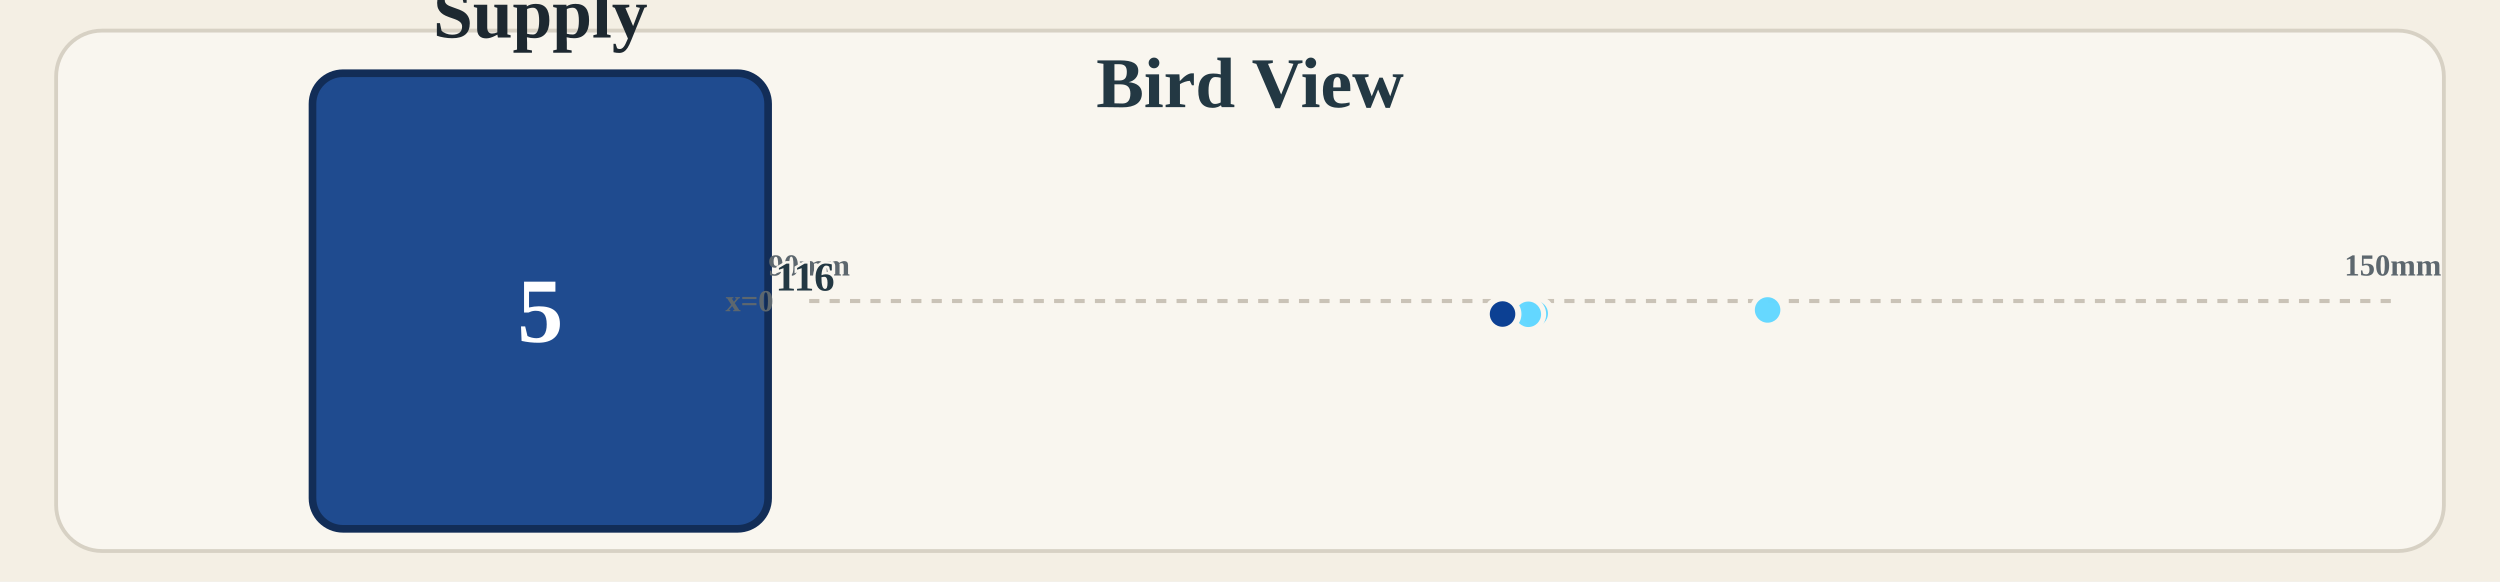
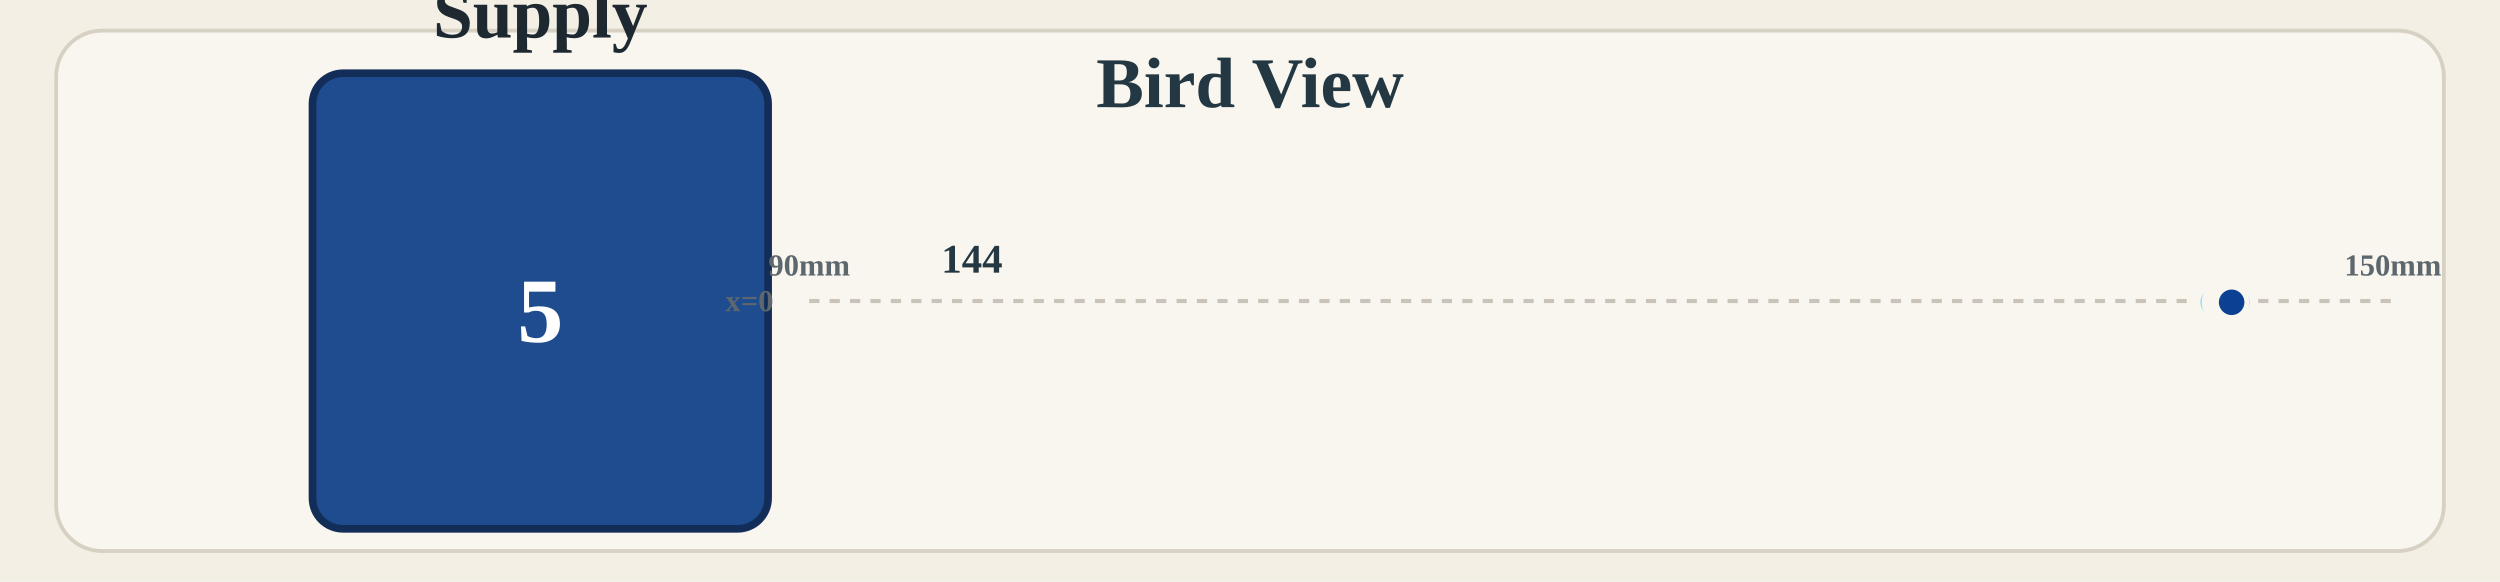
<svg xmlns="http://www.w3.org/2000/svg" width="980" height="228" viewBox="0 0 980 228">
  <rect width="100%" height="100%" fill="#f4efe4" />
  <rect x="22" y="12" width="936" height="204" rx="18" fill="#f9f6ef" stroke="#d7d1c4" stroke-width="1.5" />
  <text x="490.0" y="42.0" text-anchor="middle" font-size="28" font-weight="900" fill="#233843">Bird View</text>
  <rect x="122.5" y="28.7" width="178.6" height="178.6" fill="#1f4b8f" stroke="#122d57" stroke-width="3" rx="12.0" />
  <text x="211.8" y="14.7" text-anchor="middle" font-size="28" font-weight="600" fill="#1d2830">Supply</text>
  <text x="211.8" y="134.0" text-anchor="middle" font-size="36.0" font-weight="700" fill="#ffffff">5</text>
  <line x1="317.2" y1="118.0" x2="938.0" y2="118.0" stroke="#b7aea0" stroke-width="1.6" stroke-dasharray="4 4" opacity="0.7" />
  <text x="317.2" y="108.0" text-anchor="middle" font-size="12" font-weight="600" fill="#5d676e">90mm</text>
  <text x="938.0" y="108.0" text-anchor="middle" font-size="12" font-weight="600" fill="#5d676e">150mm</text>
  <text x="303.2" y="122.0" text-anchor="end" font-size="12" font-weight="700" fill="#5d676e">x=0</text>
-   <circle class="step-history-dot" data-trend="unknown" cx="602.5" cy="122.9" r="6.0" fill="#63d7ff" fill-opacity="0.98" stroke="#f9f6ef" stroke-width="2" />
-   <circle class="step-history-dot" data-trend="neutral" cx="601.8" cy="122.9" r="6.0" fill="#63d7ff" fill-opacity="0.98" stroke="#f9f6ef" stroke-width="2" />
-   <circle class="step-history-dot" data-trend="closer" cx="589.4" cy="123.1" r="6.0" fill="#63d7ff" fill-opacity="0.98" stroke="#f9f6ef" stroke-width="2" />
-   <circle class="step-history-dot" data-trend="neutral" cx="589.4" cy="123.1" r="6.0" fill="#63d7ff" fill-opacity="0.98" stroke="#f9f6ef" stroke-width="2" />
-   <circle class="step-history-dot" data-trend="neutral" cx="590.0" cy="123.1" r="6.0" fill="#63d7ff" fill-opacity="0.98" stroke="#f9f6ef" stroke-width="2" />
-   <circle class="step-history-dot" data-trend="neutral" cx="590.1" cy="123.1" r="6.0" fill="#63d7ff" fill-opacity="0.98" stroke="#f9f6ef" stroke-width="2" />
-   <circle class="step-history-dot" data-trend="further" cx="599.1" cy="123.2" r="6.0" fill="#63d7ff" fill-opacity="0.98" stroke="#f9f6ef" stroke-width="2" />
-   <circle class="step-history-dot" data-trend="closer" cx="588.6" cy="123.1" r="6.0" fill="#63d7ff" fill-opacity="0.98" stroke="#f9f6ef" stroke-width="2" />
-   <circle class="step-history-dot" data-trend="neutral" cx="588.6" cy="123.1" r="6.0" fill="#63d7ff" fill-opacity="0.98" stroke="#f9f6ef" stroke-width="2" />
-   <circle class="step-history-dot" data-trend="neutral" cx="588.8" cy="123.1" r="6.0" fill="#63d7ff" fill-opacity="0.98" stroke="#f9f6ef" stroke-width="2" />
-   <circle class="step-history-dot" data-trend="neutral" cx="588.6" cy="123.1" r="6.0" fill="#63d7ff" fill-opacity="0.98" stroke="#f9f6ef" stroke-width="2" />
-   <circle class="step-history-dot" data-trend="neutral" cx="589.4" cy="123.1" r="6.0" fill="#63d7ff" fill-opacity="0.98" stroke="#f9f6ef" stroke-width="2" />
-   <circle class="step-history-dot" data-trend="further" cx="692.9" cy="121.5" r="6.0" fill="#63d7ff" fill-opacity="0.98" stroke="#f9f6ef" stroke-width="2" />
-   <circle class="step-history-dot" data-trend="closer" cx="588.6" cy="123.1" r="6.0" fill="#63d7ff" fill-opacity="0.98" stroke="#f9f6ef" stroke-width="2" />
-   <circle class="step-history-dot" data-trend="neutral" cx="588.6" cy="123.1" r="6.0" fill="#63d7ff" fill-opacity="0.98" stroke="#f9f6ef" stroke-width="2" />
-   <circle class="step-history-dot" data-trend="neutral" cx="588.8" cy="123.1" r="6.0" fill="#63d7ff" fill-opacity="0.98" stroke="#f9f6ef" stroke-width="2" />
-   <circle class="step-history-dot" data-trend="neutral" cx="589.0" cy="123.1" r="6.0" fill="#63d7ff" fill-opacity="0.98" stroke="#f9f6ef" stroke-width="2" />
-   <circle class="step-history-dot" data-trend="neutral" cx="589.0" cy="123.1" r="6.0" fill="#0b3d91" fill-opacity="0.98" stroke="#f9f6ef" stroke-width="2" />
-   <text x="315.6" y="113.9" text-anchor="middle" font-size="16" font-weight="600" fill="#233843" stroke="#f9f6ef" stroke-width="2" paint-order="stroke">116</text>
+   <circle class="step-history-dot" data-trend="unknown" cx="867.6" cy="118.5" r="6.0" fill="#63d7ff" fill-opacity="0.98" stroke="#f9f6ef" stroke-width="2" />
+   <circle class="step-history-dot" data-trend="neutral" cx="870.8" cy="118.5" r="6.0" fill="#63d7ff" fill-opacity="0.98" stroke="#f9f6ef" stroke-width="2" />
+   <circle class="step-history-dot" data-trend="neutral" cx="870.5" cy="118.5" r="6.0" fill="#63d7ff" fill-opacity="0.98" stroke="#f9f6ef" stroke-width="2" />
+   <circle class="step-history-dot" data-trend="neutral" cx="871.1" cy="118.5" r="6.0" fill="#63d7ff" fill-opacity="0.98" stroke="#f9f6ef" stroke-width="2" />
+   <circle class="step-history-dot" data-trend="neutral" cx="873.2" cy="118.5" r="6.0" fill="#63d7ff" fill-opacity="0.98" stroke="#f9f6ef" stroke-width="2" />
+   <circle class="step-history-dot" data-trend="neutral" cx="872.1" cy="118.5" r="6.0" fill="#63d7ff" fill-opacity="0.98" stroke="#f9f6ef" stroke-width="2" />
+   <circle class="step-history-dot" data-trend="neutral" cx="874.4" cy="118.5" r="6.0" fill="#63d7ff" fill-opacity="0.98" stroke="#f9f6ef" stroke-width="2" />
+   <circle class="step-history-dot" data-trend="neutral" cx="872.0" cy="118.5" r="6.0" fill="#63d7ff" fill-opacity="0.98" stroke="#f9f6ef" stroke-width="2" />
+   <circle class="step-history-dot" data-trend="neutral" cx="871.8" cy="118.5" r="6.0" fill="#63d7ff" fill-opacity="0.98" stroke="#f9f6ef" stroke-width="2" />
+   <circle class="step-history-dot" data-trend="neutral" cx="871.9" cy="118.5" r="6.0" fill="#63d7ff" fill-opacity="0.98" stroke="#f9f6ef" stroke-width="2" />
+   <circle class="step-history-dot" data-trend="neutral" cx="872.9" cy="118.5" r="6.0" fill="#63d7ff" fill-opacity="0.98" stroke="#f9f6ef" stroke-width="2" />
+   <circle class="step-history-dot" data-trend="neutral" cx="870.0" cy="118.5" r="6.0" fill="#63d7ff" fill-opacity="0.98" stroke="#f9f6ef" stroke-width="2" />
+   <circle class="step-history-dot" data-trend="neutral" cx="871.1" cy="118.5" r="6.0" fill="#63d7ff" fill-opacity="0.98" stroke="#f9f6ef" stroke-width="2" />
+   <circle class="step-history-dot" data-trend="neutral" cx="872.0" cy="118.5" r="6.0" fill="#63d7ff" fill-opacity="0.98" stroke="#f9f6ef" stroke-width="2" />
+   <circle class="step-history-dot" data-trend="neutral" cx="873.7" cy="118.5" r="6.0" fill="#63d7ff" fill-opacity="0.98" stroke="#f9f6ef" stroke-width="2" />
+   <circle class="step-history-dot" data-trend="neutral" cx="876.0" cy="118.5" r="6.0" fill="#63d7ff" fill-opacity="0.98" stroke="#f9f6ef" stroke-width="2" />
+   <circle class="step-history-dot" data-trend="neutral" cx="876.9" cy="118.5" r="6.0" fill="#63d7ff" fill-opacity="0.98" stroke="#f9f6ef" stroke-width="2" />
+   <circle class="step-history-dot" data-trend="neutral" cx="874.8" cy="118.5" r="6.0" fill="#0b3d91" fill-opacity="0.98" stroke="#f9f6ef" stroke-width="2" />
+   <text x="381.0" y="106.9" text-anchor="middle" font-size="16" font-weight="600" fill="#233843" stroke="#f9f6ef" stroke-width="2" paint-order="stroke">144</text>
</svg>
